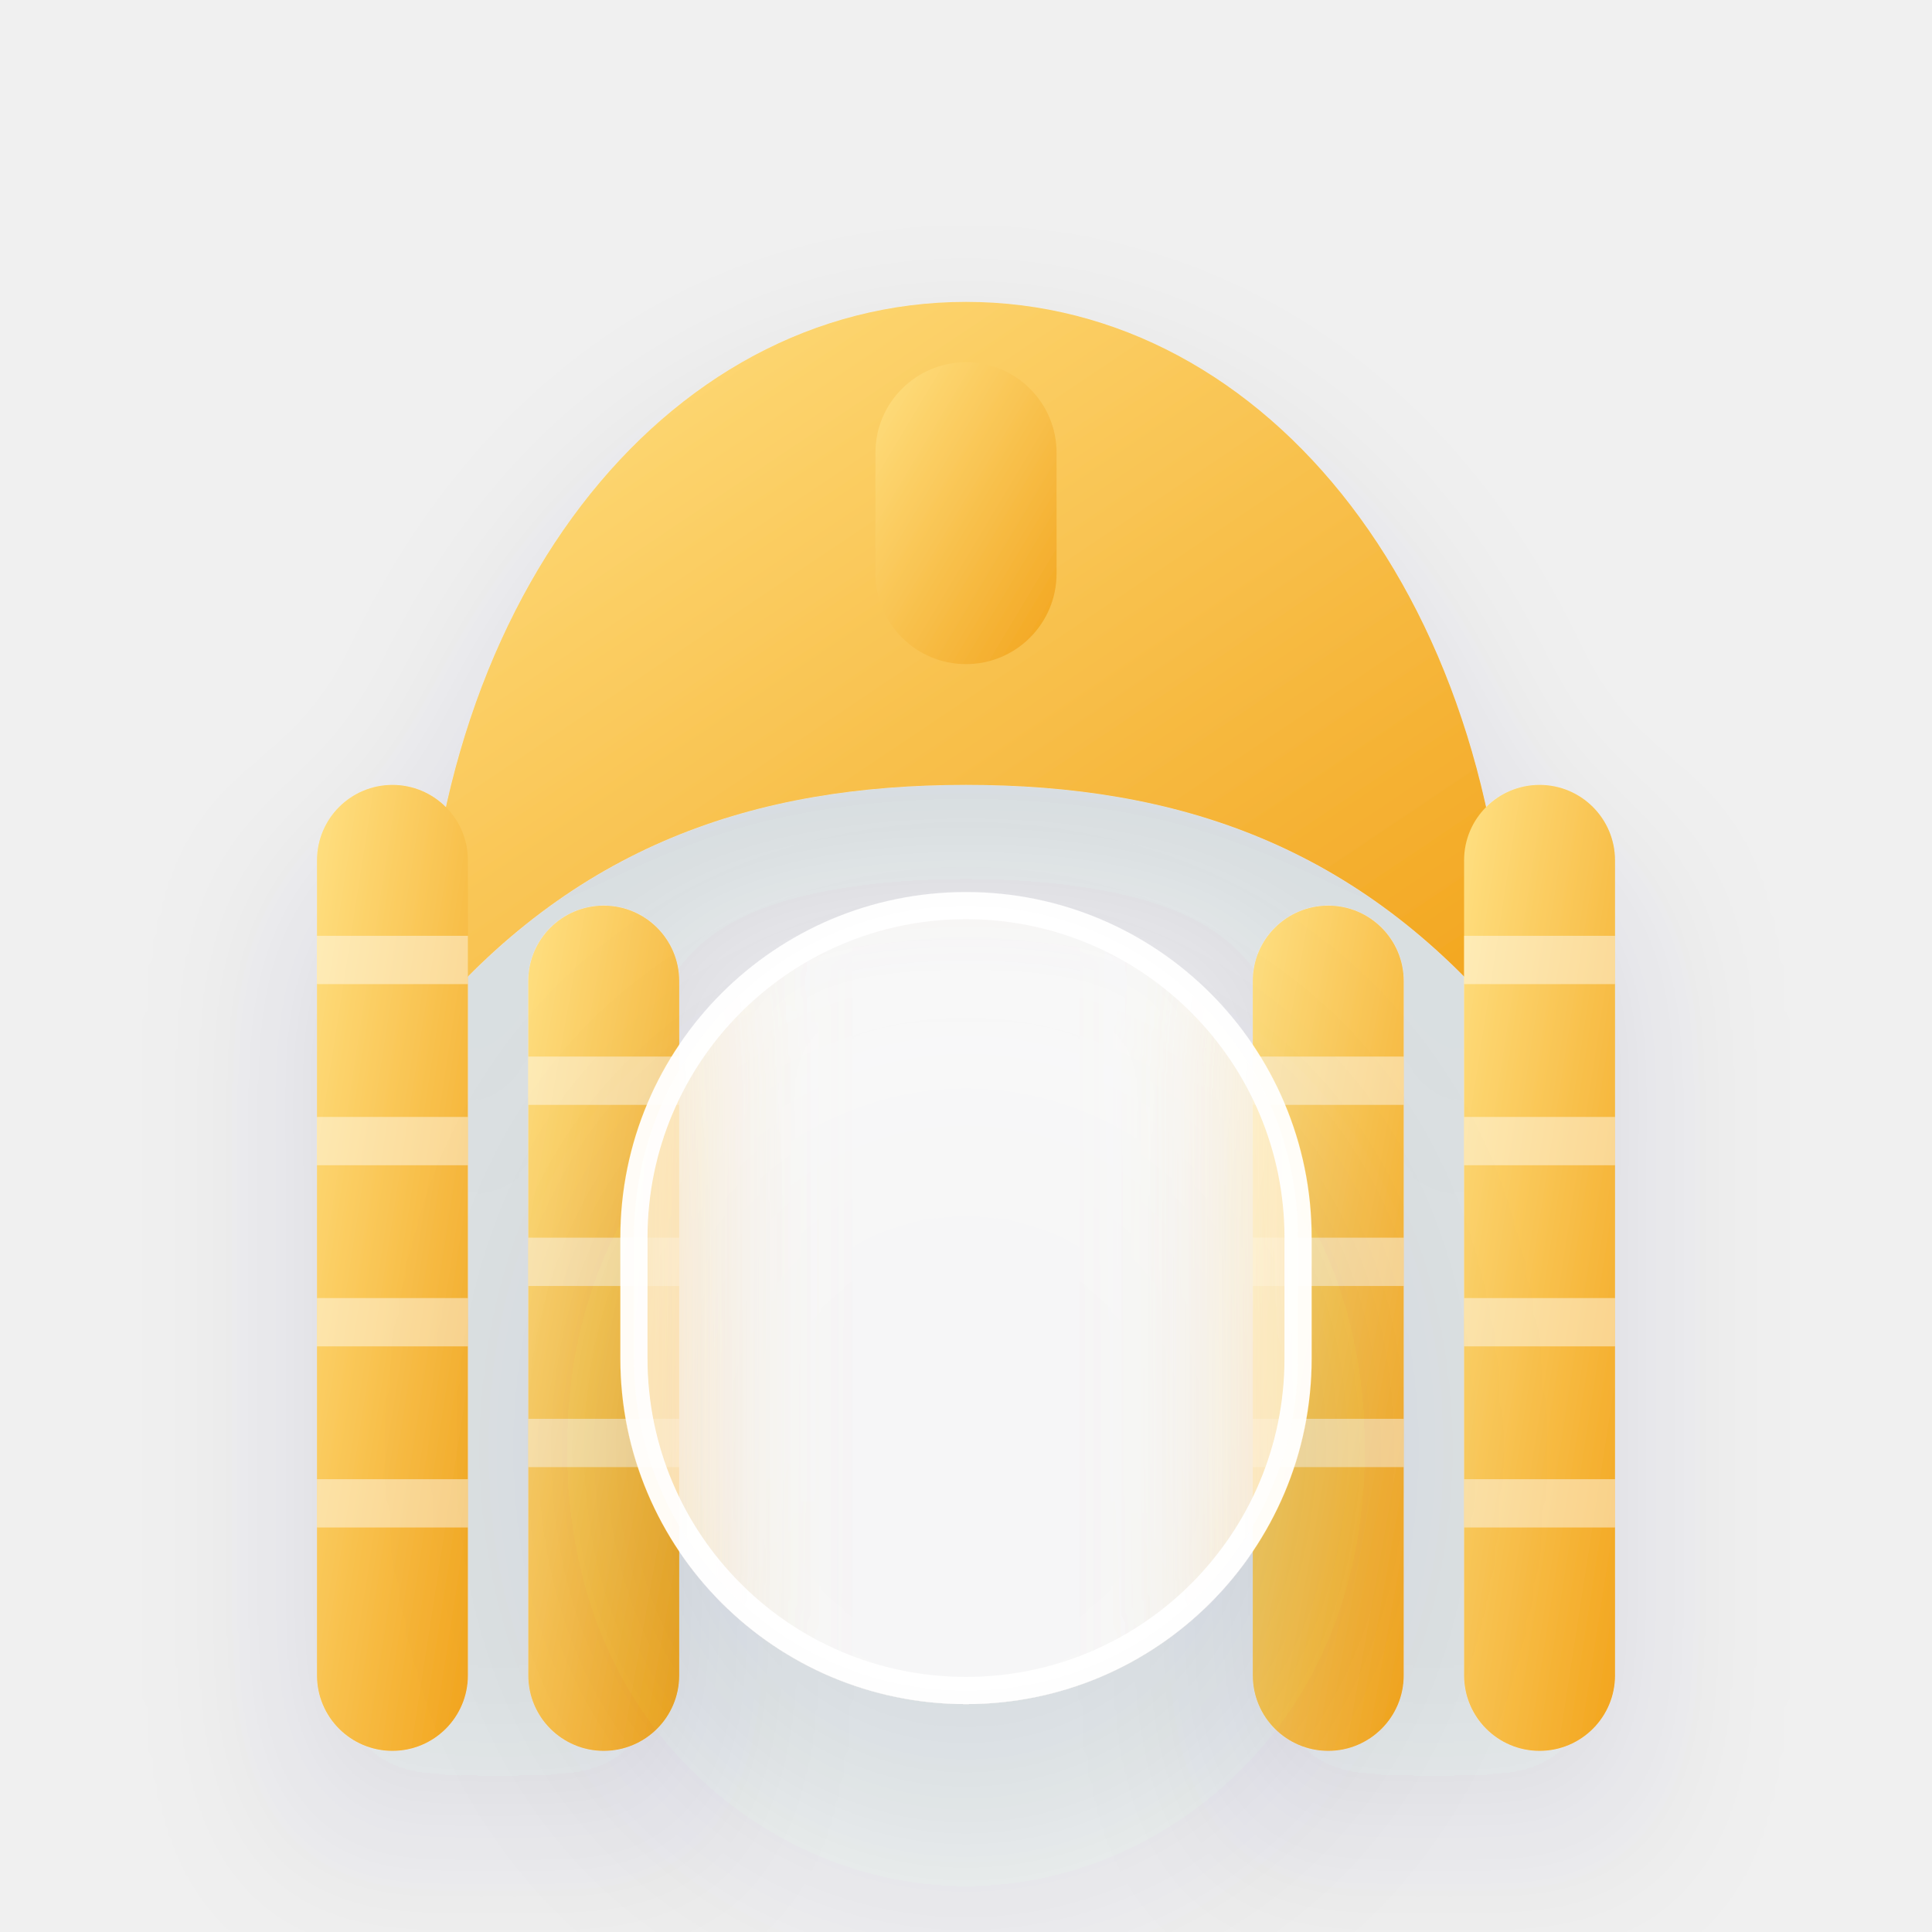
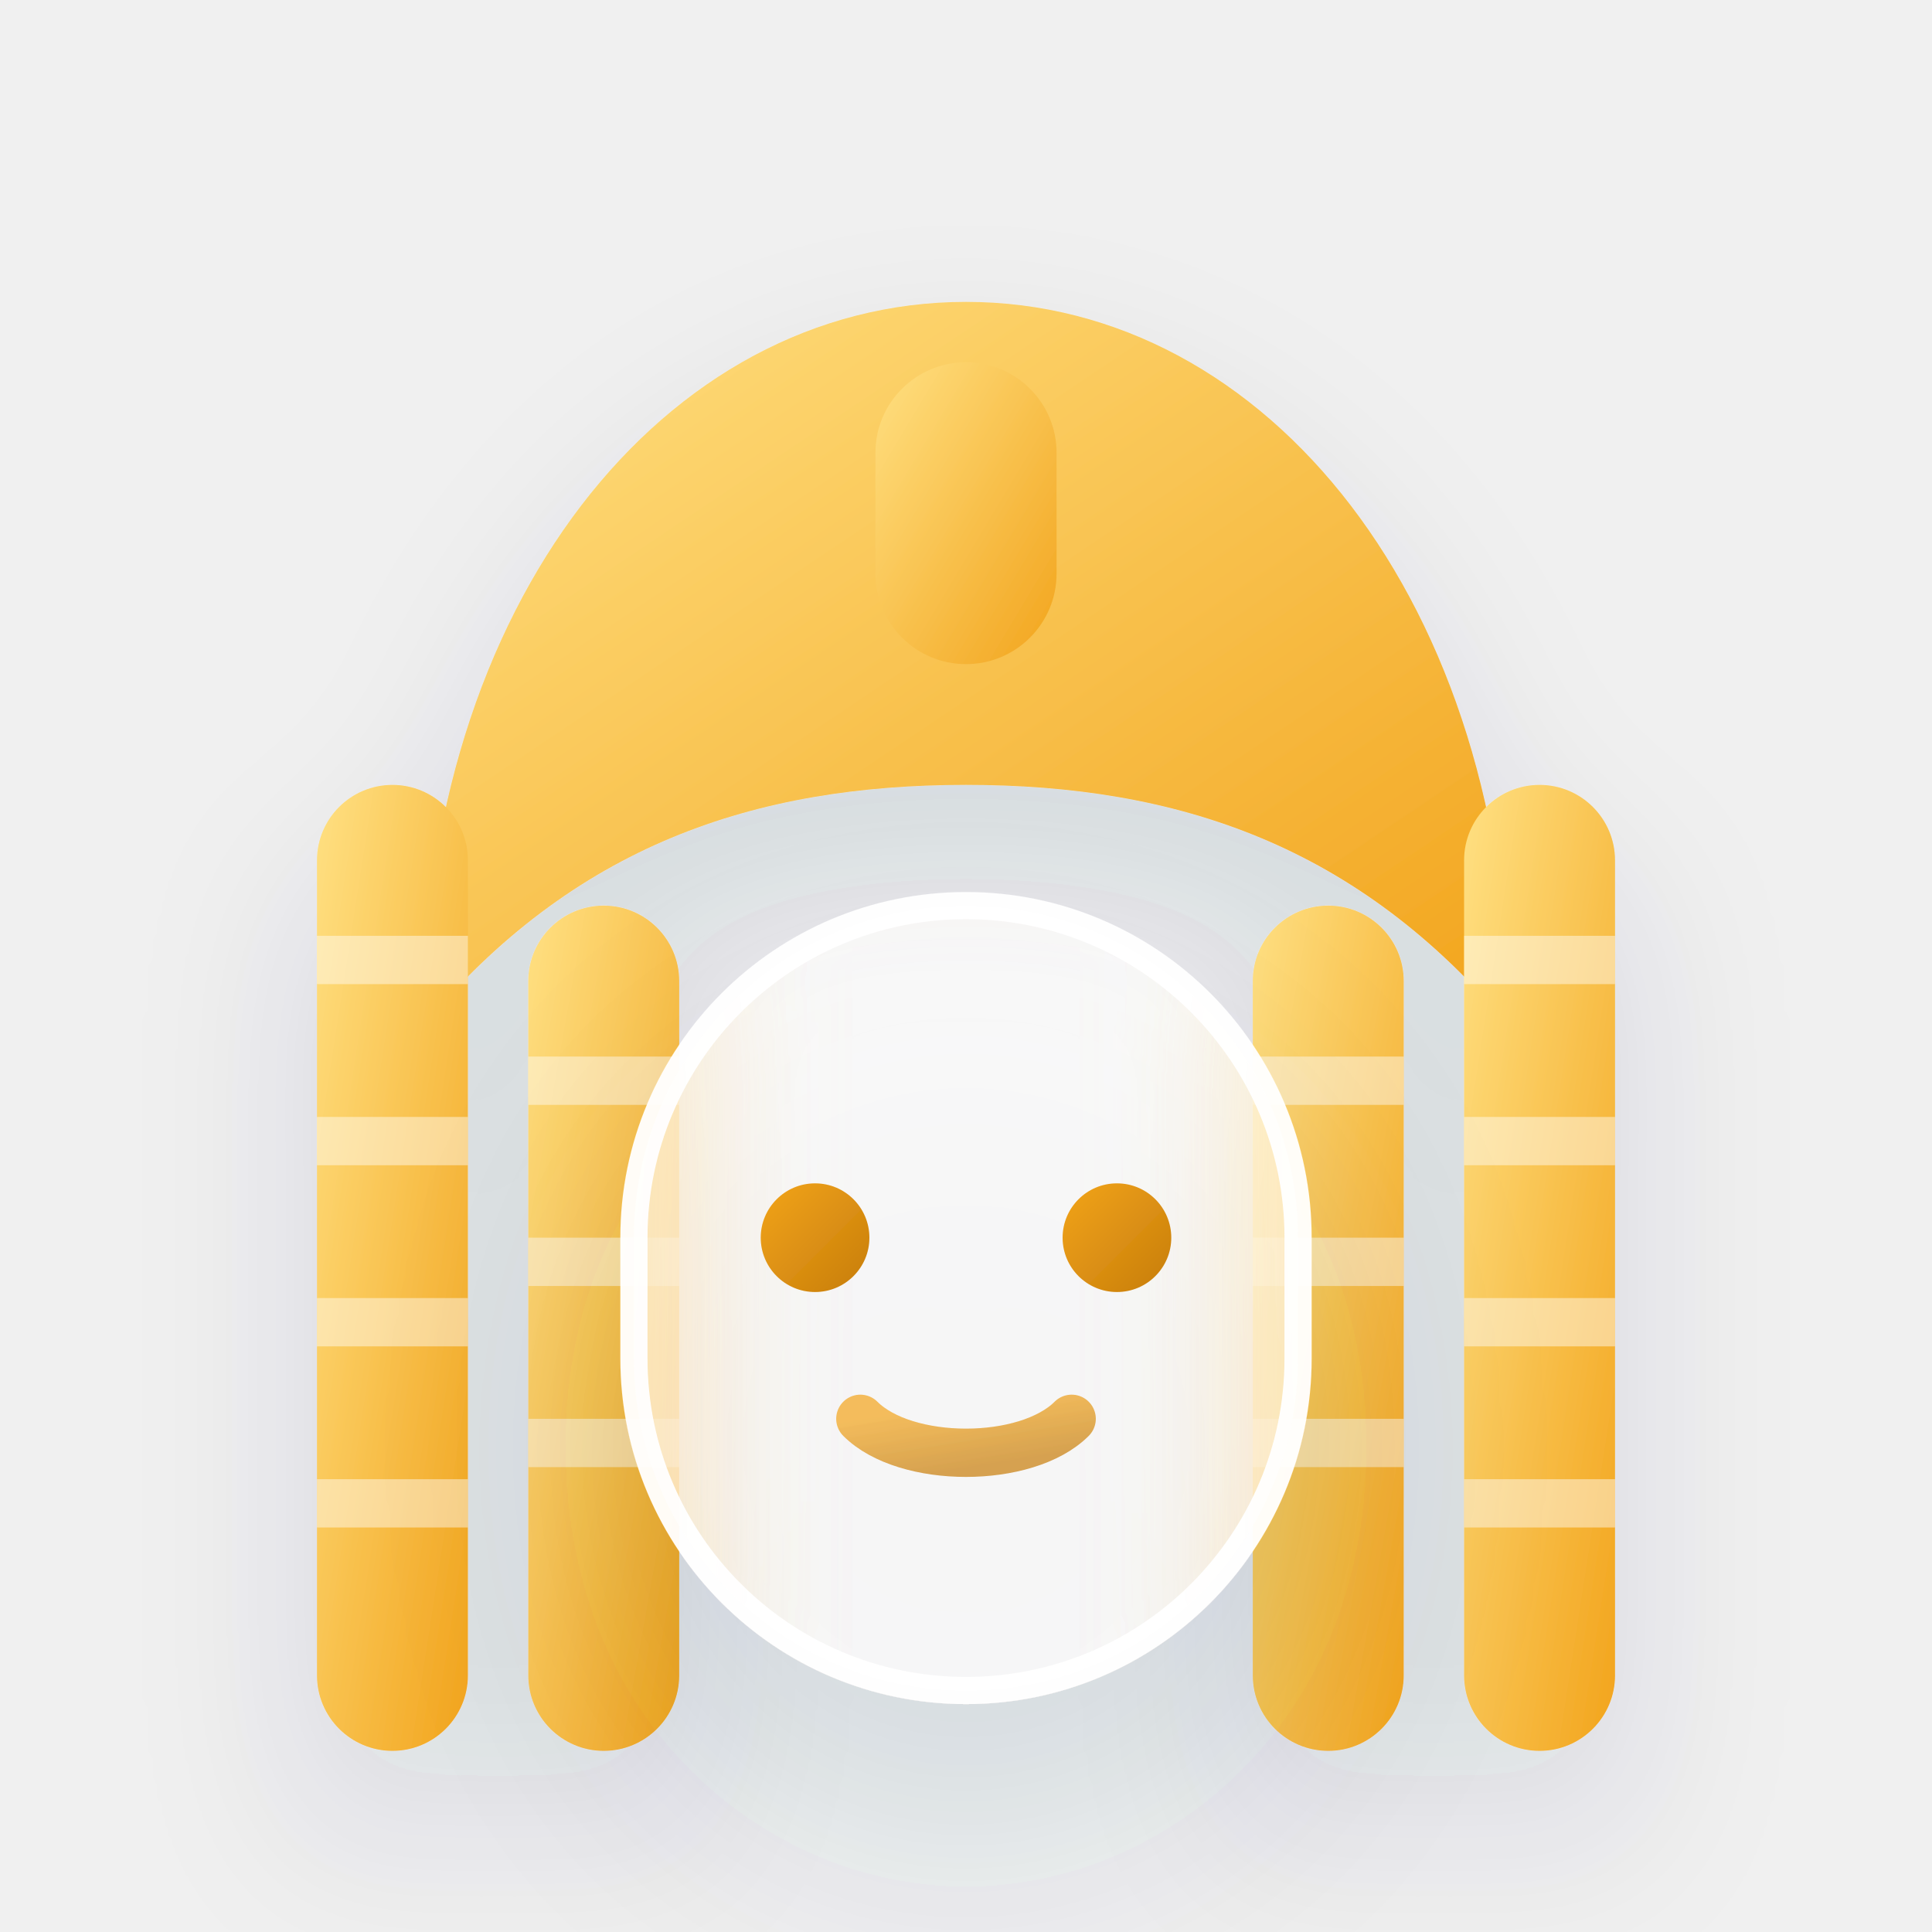
<svg xmlns="http://www.w3.org/2000/svg" xmlns:xlink="http://www.w3.org/1999/xlink" viewBox="0 0 64 64" width="64" height="64">
  <defs>
    <linearGradient id="mf-locs-g" x1="0" y1="0" x2="1" y2="1">
      <stop offset="0" stop-color="#FFE082" />
      <stop offset="1" stop-color="#F2A41C" />
    </linearGradient>
    <linearGradient id="mf-locs-g2" x1="0" y1="0" x2="1" y2="1">
      <stop offset="0" stop-color="#F2A41C" />
      <stop offset="1" stop-color="#C77D0A" />
    </linearGradient>
    <filter id="mf-locs-blur" x="-30%" y="-30%" width="160%" height="160%">
      <feGaussianBlur stdDeviation="2.4" />
    </filter>
    <filter id="mf-locs-sh" x="-40%" y="-40%" width="180%" height="200%">
      <feDropShadow dx="0" dy="5" stdDeviation="4" flood-color="#1E3A5F" flood-opacity=".16" />
    </filter>
    <filter id="mf-locs-sh2" x="-40%" y="-40%" width="180%" height="200%">
      <feDropShadow dx="0" dy="3" stdDeviation="3" flood-color="#1E3A5F" flood-opacity=".12" />
    </filter>
  </defs>
  <defs>
    <g id="mf-locs-b">
      <path d="M14 34c0-14 8-24 18-24s18 10 18 24c-5-6-11-8-18-8s-13 2-18 8Z" fill="url(#mf-locs-g)" />
      <rect x="10.5" y="26" width="5" height="32" rx="2.5" fill="url(#mf-locs-g)" />
      <rect x="10.5" y="31" width="5" height="1.6" fill="#fff" fill-opacity=".45" />
      <rect x="10.5" y="37" width="5" height="1.6" fill="#fff" fill-opacity=".45" />
      <rect x="10.5" y="43" width="5" height="1.6" fill="#fff" fill-opacity=".45" />
      <rect x="10.5" y="49" width="5" height="1.6" fill="#fff" fill-opacity=".45" />
      <rect x="48.5" y="26" width="5" height="32" rx="2.5" fill="url(#mf-locs-g)" />
      <rect x="48.5" y="31" width="5" height="1.6" fill="#fff" fill-opacity=".45" />
      <rect x="48.5" y="37" width="5" height="1.6" fill="#fff" fill-opacity=".45" />
      <rect x="48.5" y="43" width="5" height="1.6" fill="#fff" fill-opacity=".45" />
      <rect x="48.5" y="49" width="5" height="1.6" fill="#fff" fill-opacity=".45" />
      <rect x="17.5" y="30" width="5" height="28" rx="2.5" fill="url(#mf-locs-g)" />
      <rect x="17.5" y="35" width="5" height="1.6" fill="#fff" fill-opacity=".45" />
      <rect x="17.5" y="41" width="5" height="1.6" fill="#fff" fill-opacity=".45" />
      <rect x="17.5" y="47" width="5" height="1.6" fill="#fff" fill-opacity=".45" />
      <rect x="41.5" y="30" width="5" height="28" rx="2.5" fill="url(#mf-locs-g)" />
      <rect x="41.5" y="35" width="5" height="1.6" fill="#fff" fill-opacity=".45" />
      <rect x="41.5" y="41" width="5" height="1.6" fill="#fff" fill-opacity=".45" />
      <rect x="41.5" y="47" width="5" height="1.6" fill="#fff" fill-opacity=".45" />
      <rect x="29" y="12" width="6" height="10" rx="3" fill="url(#mf-locs-g)" />
    </g>
    <clipPath id="mf-locs-c">
      <path d="M32 30h0a11 11 0 0 1 11 11v4a11 11 0 0 1 -11 11h-0a11 11 0 0 1 -11 -11v-4a11 11 0 0 1 11 -11Z" />
    </clipPath>
  </defs>
  <g filter="url(#mf-locs-sh2)">
    <use href="#mf-locs-b" xlink:href="#mf-locs-b" />
  </g>
  <g filter="url(#mf-locs-sh)">
    <g clip-path="url(#mf-locs-c)">
      <rect width="64" height="64" fill="#fff" fill-opacity=".35" />
      <use href="#mf-locs-b" xlink:href="#mf-locs-b" filter="url(#mf-locs-blur)" opacity=".85" />
    </g>
    <path d="M32 30h0a11 11 0 0 1 11 11v4a11 11 0 0 1 -11 11h-0a11 11 0 0 1 -11 -11v-4a11 11 0 0 1 11 -11Z" fill="#fff" fill-opacity=".48" />
    <path d="M32 30h0a11 11 0 0 1 11 11v4a11 11 0 0 1 -11 11h-0a11 11 0 0 1 -11 -11v-4a11 11 0 0 1 11 -11Z" fill="none" stroke="#fff" stroke-opacity=".95" stroke-width=".9" />
+     <g>
+       <circle cx="27" cy="41" r="1.8" fill="url(#mf-locs-g2)" />
+       <circle cx="37" cy="41" r="1.8" fill="url(#mf-locs-g2)" />
+       <path d="M28.5 47c1.5 1.5 5.5 1.5 7 0" fill="none" stroke="url(#mf-locs-g2)" stroke-width="1.6" stroke-linecap="round" opacity=".7" />
+     </g>
    <g fill="#fff" fill-opacity=".92" />
  </g>
</svg>
